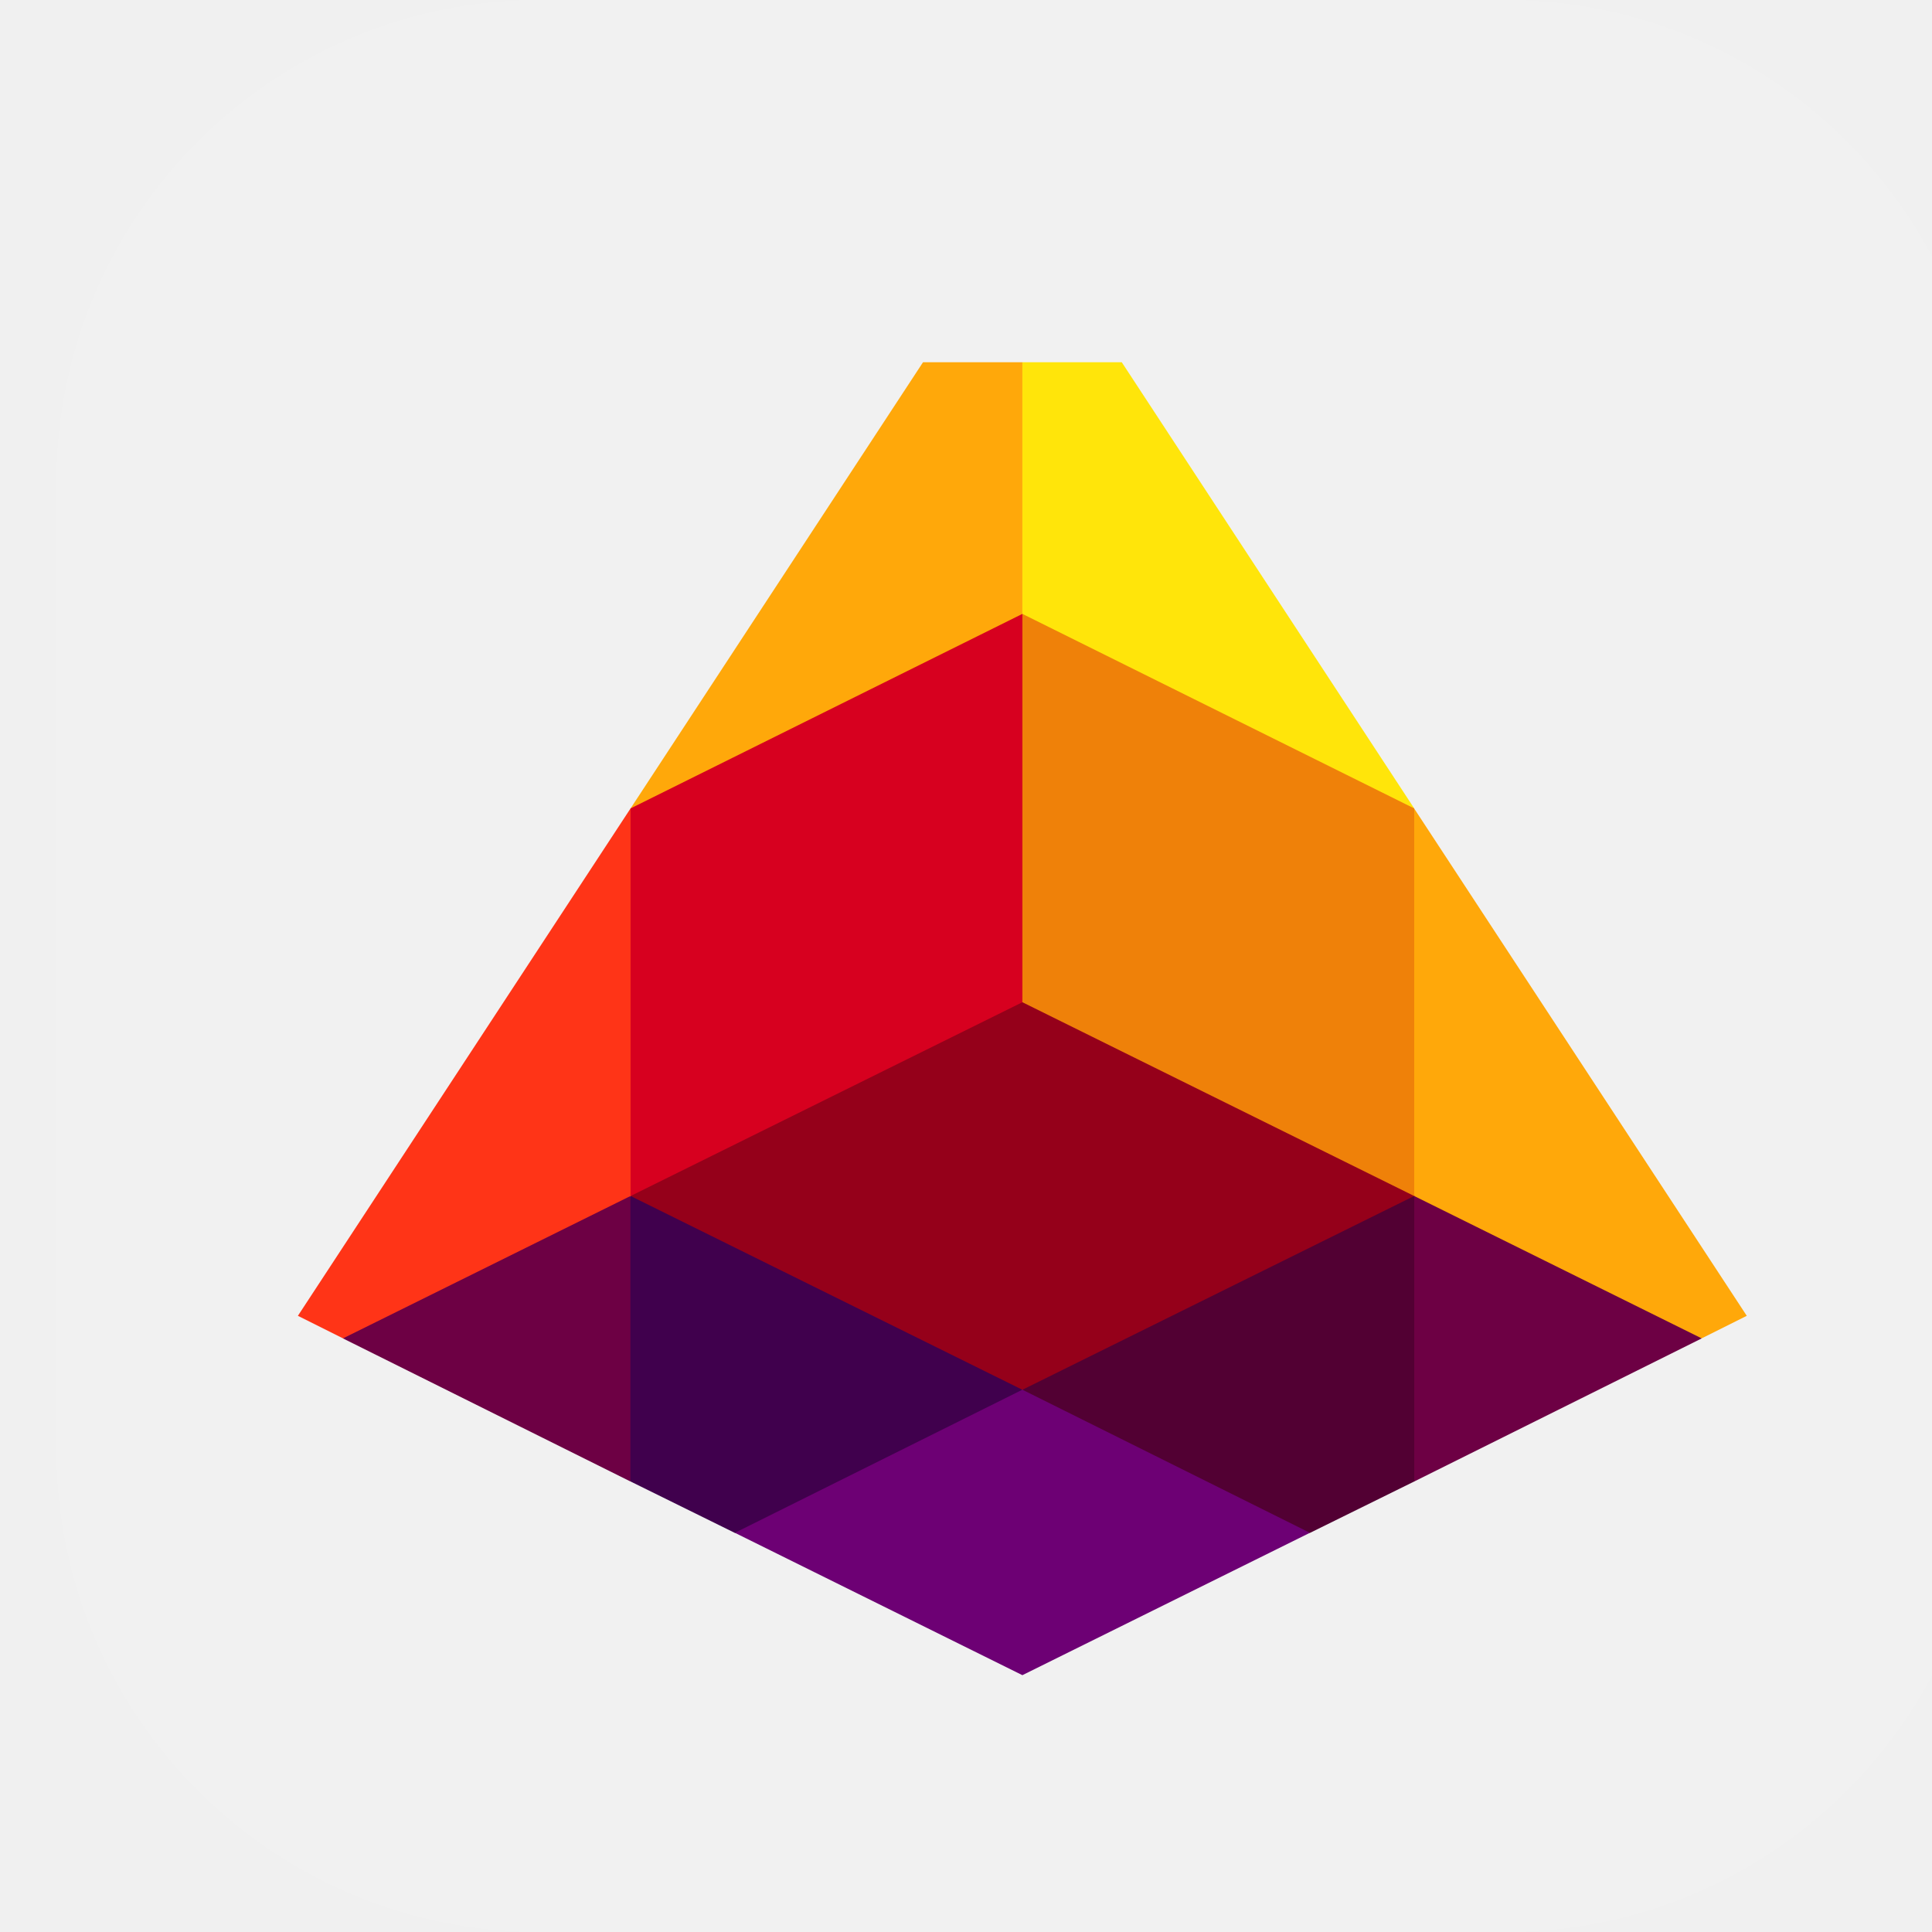
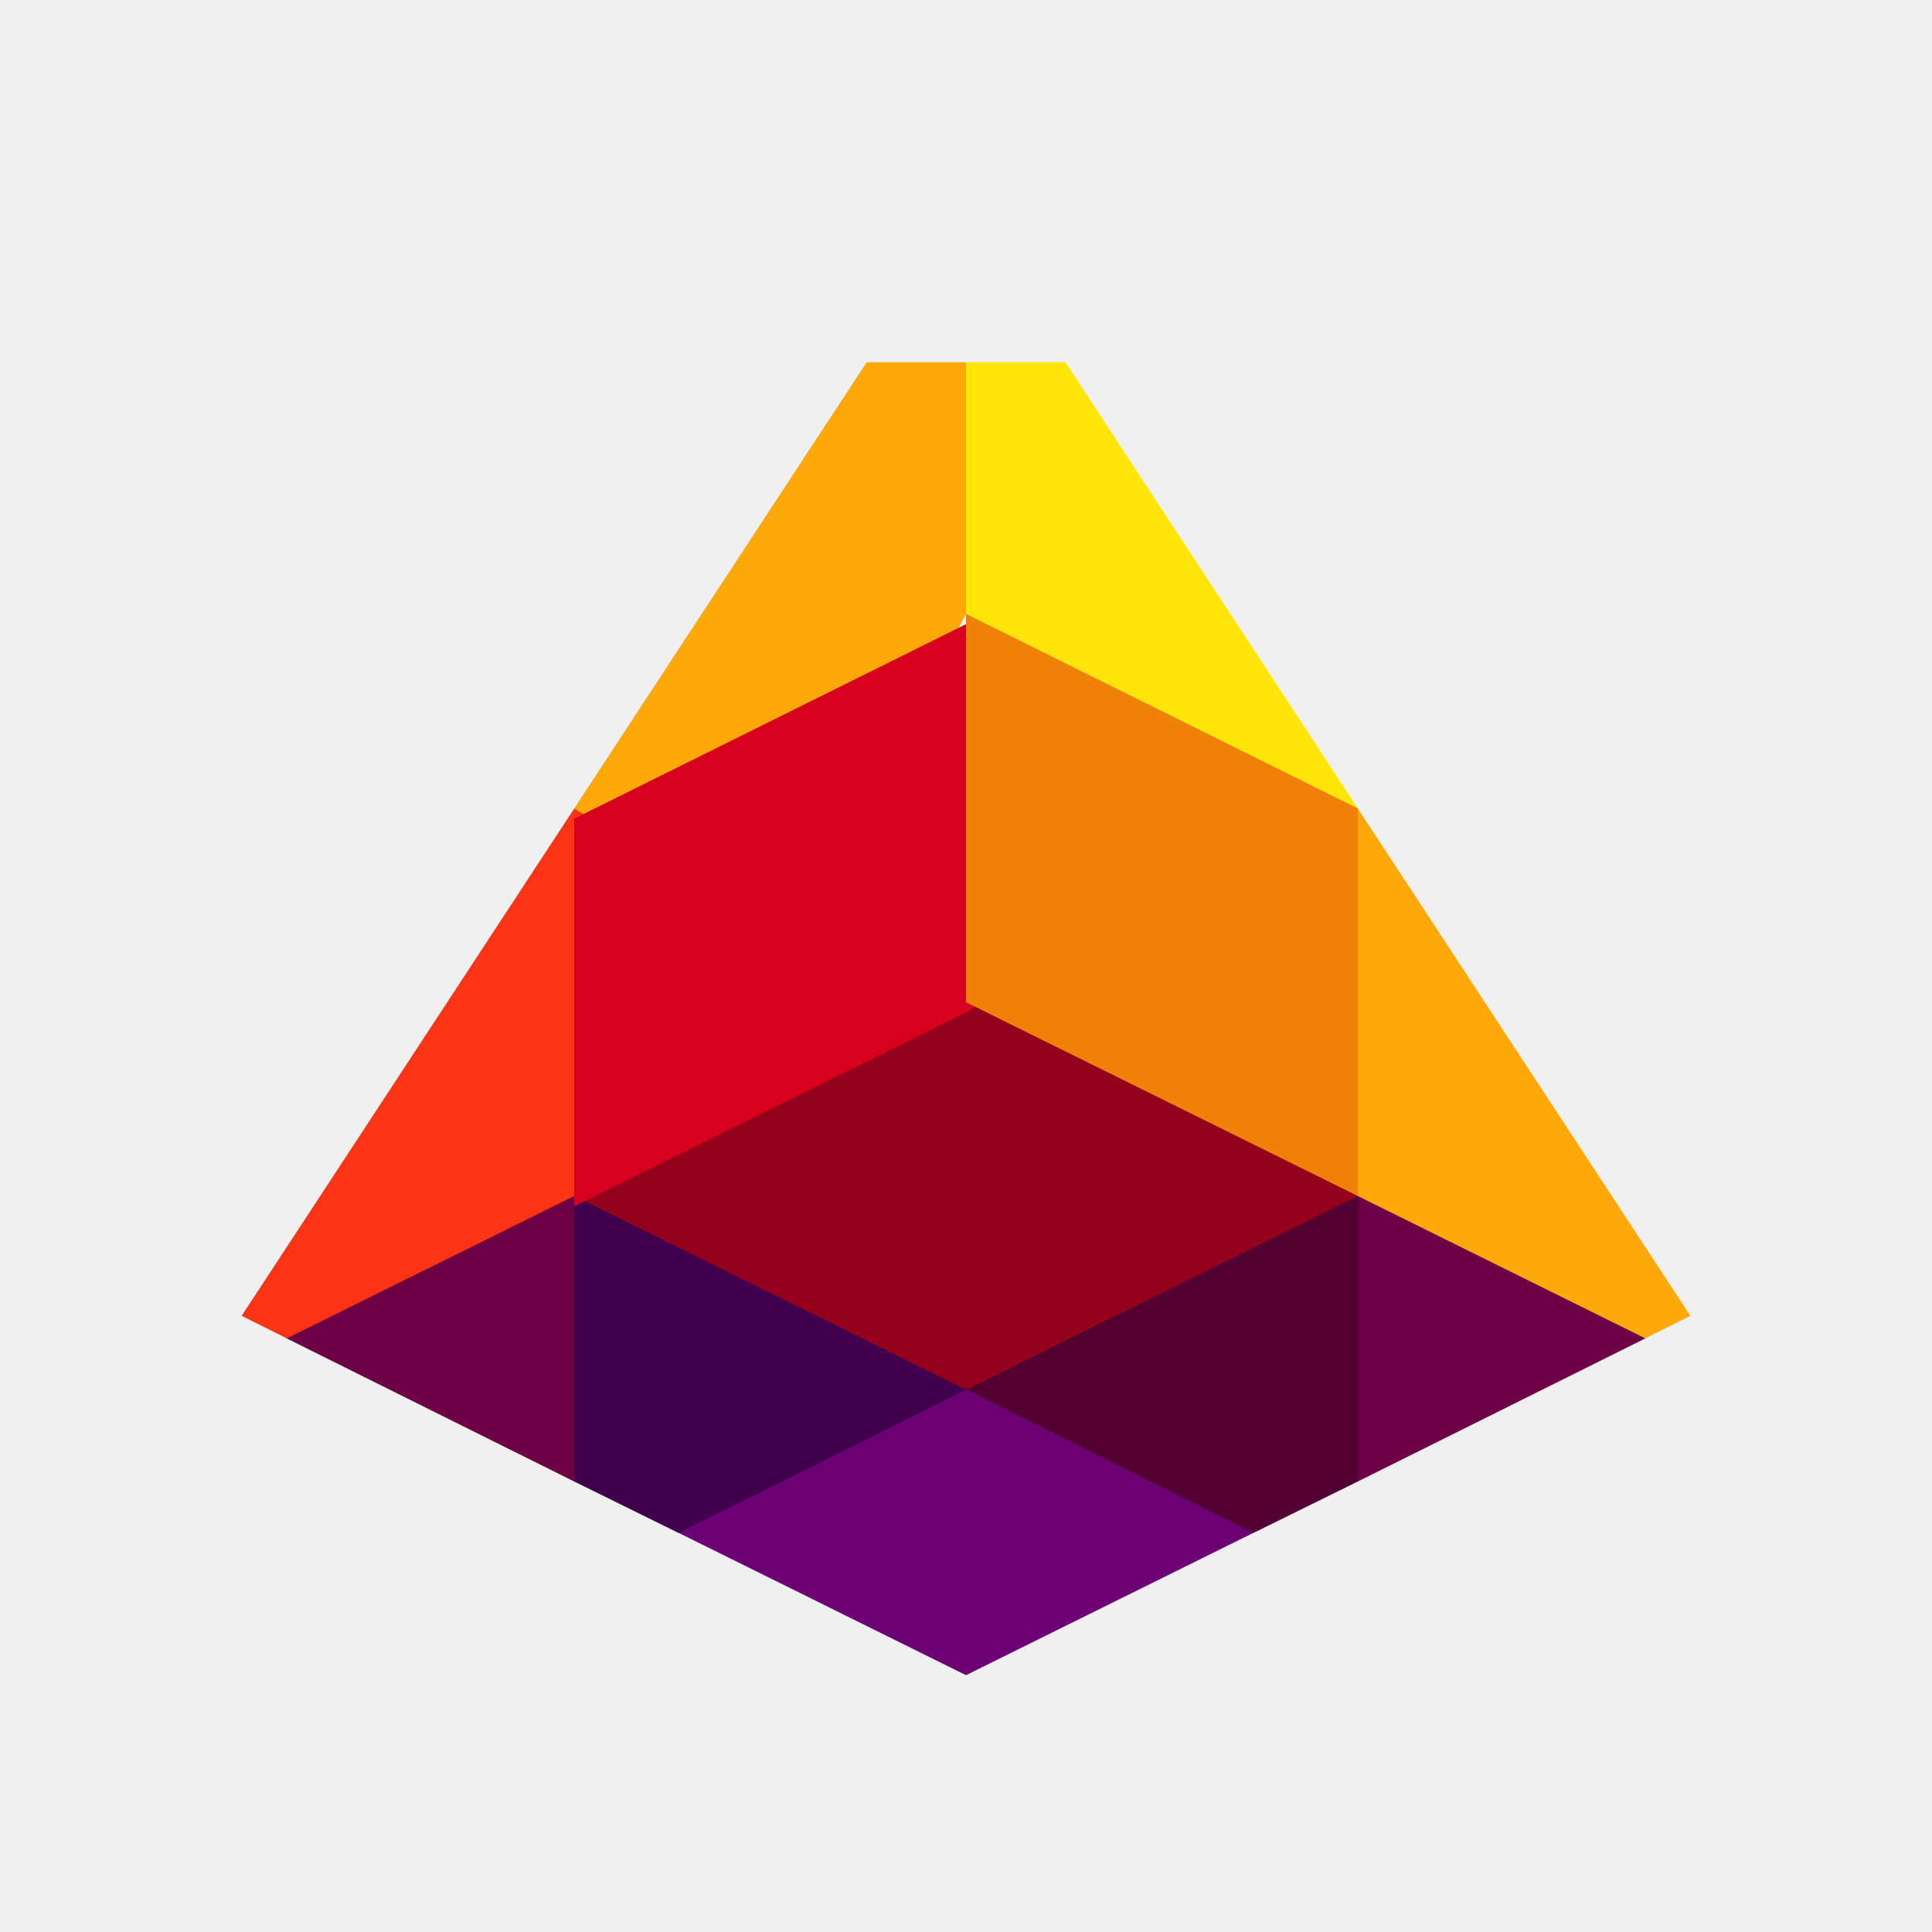
<svg xmlns="http://www.w3.org/2000/svg" width="16" height="16" fill="none">
  <defs>
    <clipPath id="clip0_1775_6096">
-       <rect id="svg_1" fill="white" rx="4" height="16" width="16" x="0.467" />
+       <rect x="0.467" width="16" height="16" rx="4" fill="white" id="svg_1" />
    </clipPath>
  </defs>
  <g>
-     <rect id="svg_3" fill-opacity="0.08" fill="white" rx="4" height="16" width="16" x="0.467" />
-     <path id="svg_4" fill="#FFA80A" d="m14.093,11.084l-0.263,0l-2.002,-0.992l-0.117,-0.187l-0.117,-0.187l0,-2.953l0.117,-0.07l2.755,4.202l-0.374,0.187z" />
-     <path id="svg_5" fill="#95001A" d="m8.467,11.51l-0.263,0l-2.982,-1.477l0,-0.128l0.117,-0.187l3.018,-1.494l0.111,0.076l0.117,-0.076l3.012,1.494l0.117,0.187l0,0.14l-2.982,1.465l-0.263,0z" />
-     <path id="svg_6" fill="#520033" d="m11.712,9.905l0.117,0.187l0,2.008l-0.117,0.169l-0.864,0.426l-0.263,0l-2.119,-1.051l0,-0.134l3.245,-1.605z" />
-     <path id="svg_7" fill="#FFE50A" d="m11.712,6.695l-2.422,-3.695l-0.823,0l0,2.084l0.117,0.187l3.012,1.494l0.117,-0.07z" />
-     <path id="svg_8" fill="#FFA80A" d="m5.222,6.695l2.422,-3.695l0.823,0l0,2.084l-0.093,0.175l-3.035,1.506l-0.117,-0.07z" />
-     <path id="svg_9" fill="#6D0044" d="m14.093,11.084l-2.381,1.185l0,-2.364l2.381,1.179z" />
-     <path id="svg_10" fill="#FF3417" d="m2.84,11.084l0.263,0l2.002,-0.992l0.117,-0.187l0.117,-0.187l0,-2.953l-0.117,-0.07l-2.755,4.202l0.374,0.187z" />
-     <path id="svg_11" fill="#40004D" d="m5.222,9.905l-0.117,0.187l0,2.008l0.117,0.169l0.864,0.426l0.263,0l2.119,-1.051l0,-0.134l-3.245,-1.605z" />
-     <path id="svg_12" fill="#6D0044" d="m2.84,11.084l2.381,1.185l0,-2.364l-2.381,1.179z" />
-     <path id="svg_13" fill="#6D0074" d="m8.467,13.873l2.381,-1.179l-2.381,-1.185l-2.381,1.185l2.381,1.179z" />
-     <path id="svg_14" fill="#D7001F" d="m5.222,9.905l3.245,-1.605l0.117,-0.076l0,-2.953l-0.117,-0.187l-3.245,1.611l0,3.21z" />
-     <path id="svg_15" fill="#EF8109" d="m11.712,9.905l-3.245,-1.605l0,-3.216l3.245,1.611l0,3.21z" />
+     <g id="svg_2">
+       <path d="m13.626,11.084l-0.263,0l-2.002,-0.992l-0.117,-0.187l-0.117,-0.187l0,-2.953l0.117,-0.07l2.755,4.202l-0.374,0.187z" fill="#FFA80A" id="svg_4" />
+       <path d="m8,11.51l-0.263,0l-2.982,-1.477l0,-0.128l0.117,-0.187l3.018,-1.494l0.111,0.076l0.117,-0.076l3.012,1.494l0.117,0.187l0,0.14l-2.982,1.465l-0.263,0z" fill="#95001A" id="svg_5" />
+       <path d="m11.245,9.905l0.117,0.187l0,2.008l-0.117,0.169l-0.864,0.426l-0.263,0l-2.119,-1.051l0,-0.134l3.245,-1.605z" fill="#520033" id="svg_6" />
+       <path d="m11.245,6.695l-2.422,-3.695l-0.823,0l0,2.084l0.117,0.187l3.012,1.494l0.117,-0.07z" fill="#FFE50A" id="svg_7" />
+       <path d="m4.755,6.695l2.422,-3.695l0.823,0l0,2.084l-0.093,0.175l-3.035,1.506l-0.117,-0.07z" fill="#FFA80A" id="svg_8" />
+       <path d="m13.626,11.084l-2.381,1.185l0,-2.364l2.381,1.179z" fill="#6D0044" id="svg_9" />
+       <path d="m2.374,11.084l0.263,0l2.002,-0.992l0.117,-0.187l0.117,-0.187l0,-2.953l-0.117,-0.07l-2.755,4.202l0.374,0.187z" fill="#FF3417" id="svg_10" />
+       <path d="m4.755,9.905l-0.117,0.187l0,2.008l0.117,0.169l0.864,0.426l0.263,0l2.119,-1.051l0,-0.134l-3.245,-1.605z" fill="#40004D" id="svg_11" />
+       <path d="m2.374,11.084l2.381,1.185l0,-2.364l-2.381,1.179z" fill="#6D0044" id="svg_12" />
+       <path d="m8,13.873l2.381,-1.179l-2.381,-1.185l-2.381,1.185l2.381,1.179z" fill="#6D0074" id="svg_13" />
+       <path d="m4.755,9.99l3.245,-1.605l0.117,-0.076l0,-2.953l-0.117,-0.187l-3.245,1.611l0,3.21z" fill="#D7001F" id="svg_14" />
+       <path d="m11.245,9.905l-3.245,-1.605l0,-3.216l3.245,1.611l0,3.21z" fill="#EF8109" id="svg_15" />
+     </g>
  </g>
</svg>
